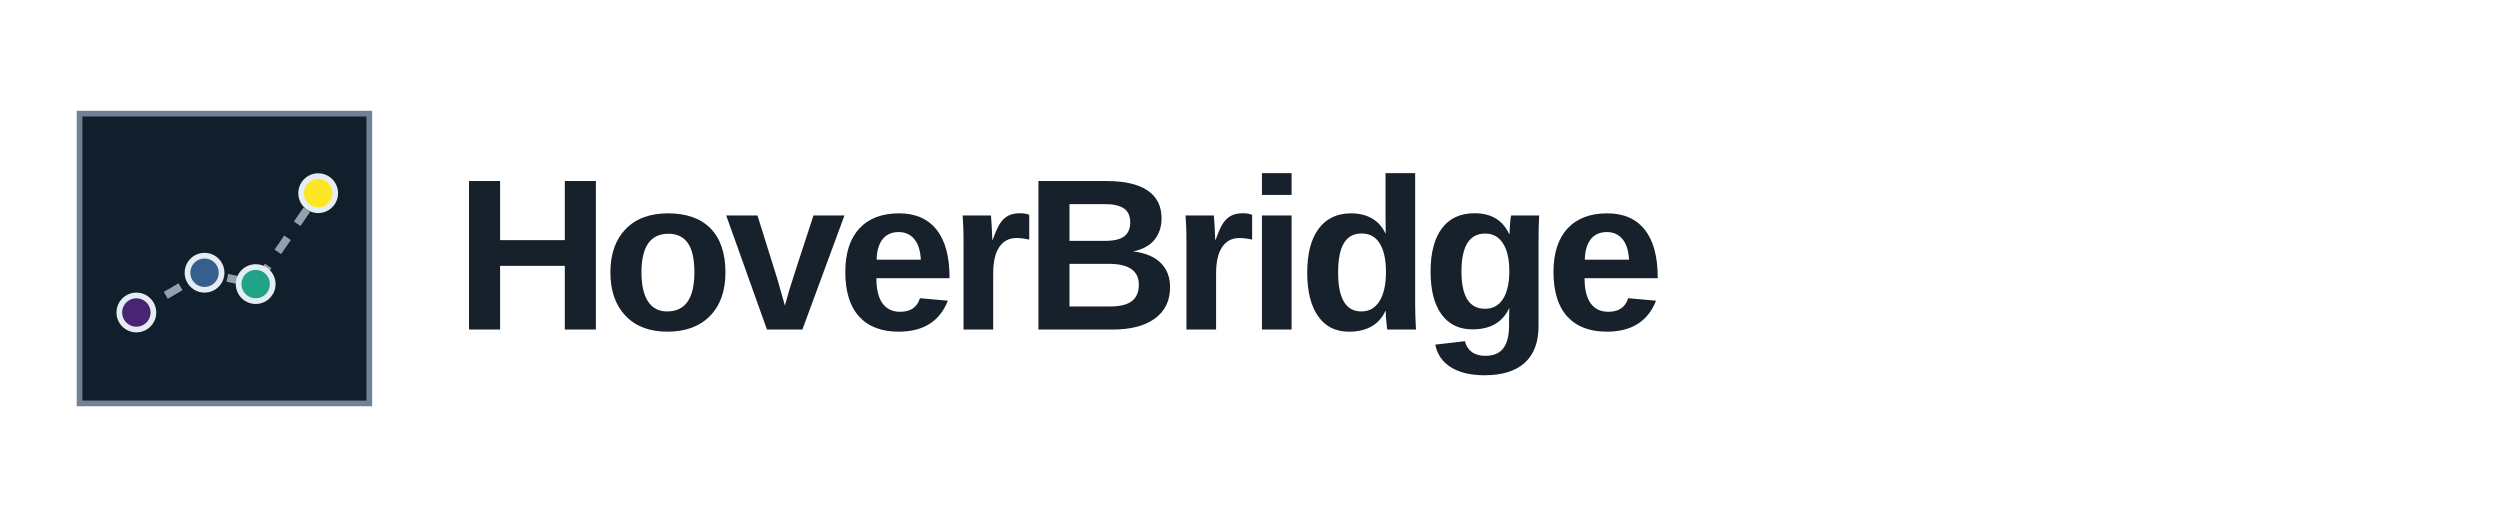
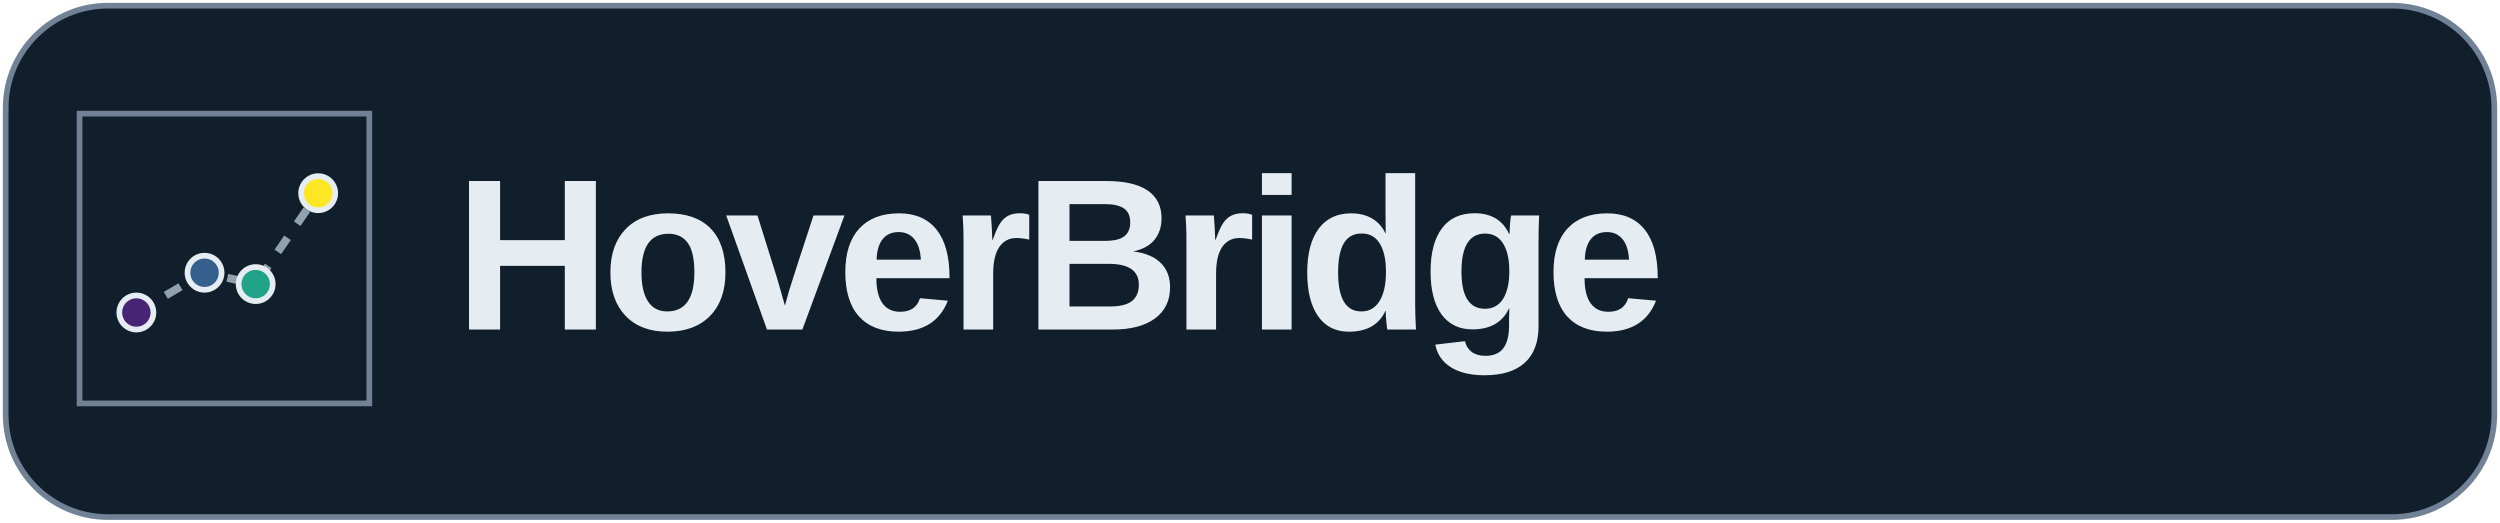
<svg xmlns="http://www.w3.org/2000/svg" width="440" height="92" viewBox="0 0 440 92" role="img" aria-label="HoverBridge">
-   <style>.ink{fill:#17212c}@media(prefers-color-scheme:dark){.ink{fill:#e6edf2}}</style>
+   <style>.ink{fill:#e6edf2}</style>
+   <rect x="1" y="1" width="438" height="90" rx="18" fill="#111e2c" stroke="#728296" />
  <rect x="14" y="20" width="51" height="51" fill="#111e2c" stroke="#728296" />
  <path d="M24 55 36 48 45 50 56 34" fill="none" stroke="#90a2ae" stroke-width="1.4" stroke-dasharray="3 3" />
  <circle cx="24" cy="55" r="3" fill="#482475" stroke="#e6edf2" />
  <circle cx="36" cy="48" r="3" fill="#355f8d" stroke="#e6edf2" />
  <circle cx="45" cy="50" r="3" fill="#20a387" stroke="#e6edf2" />
  <circle cx="56" cy="34" r="3" fill="#fde725" stroke="#e6edf2" />
  <text class="ink" x="80" y="58" font-family="Arial,Helvetica,sans-serif" font-size="38" font-weight="650" letter-spacing="-1.5">HoverBridge</text>
</svg>
